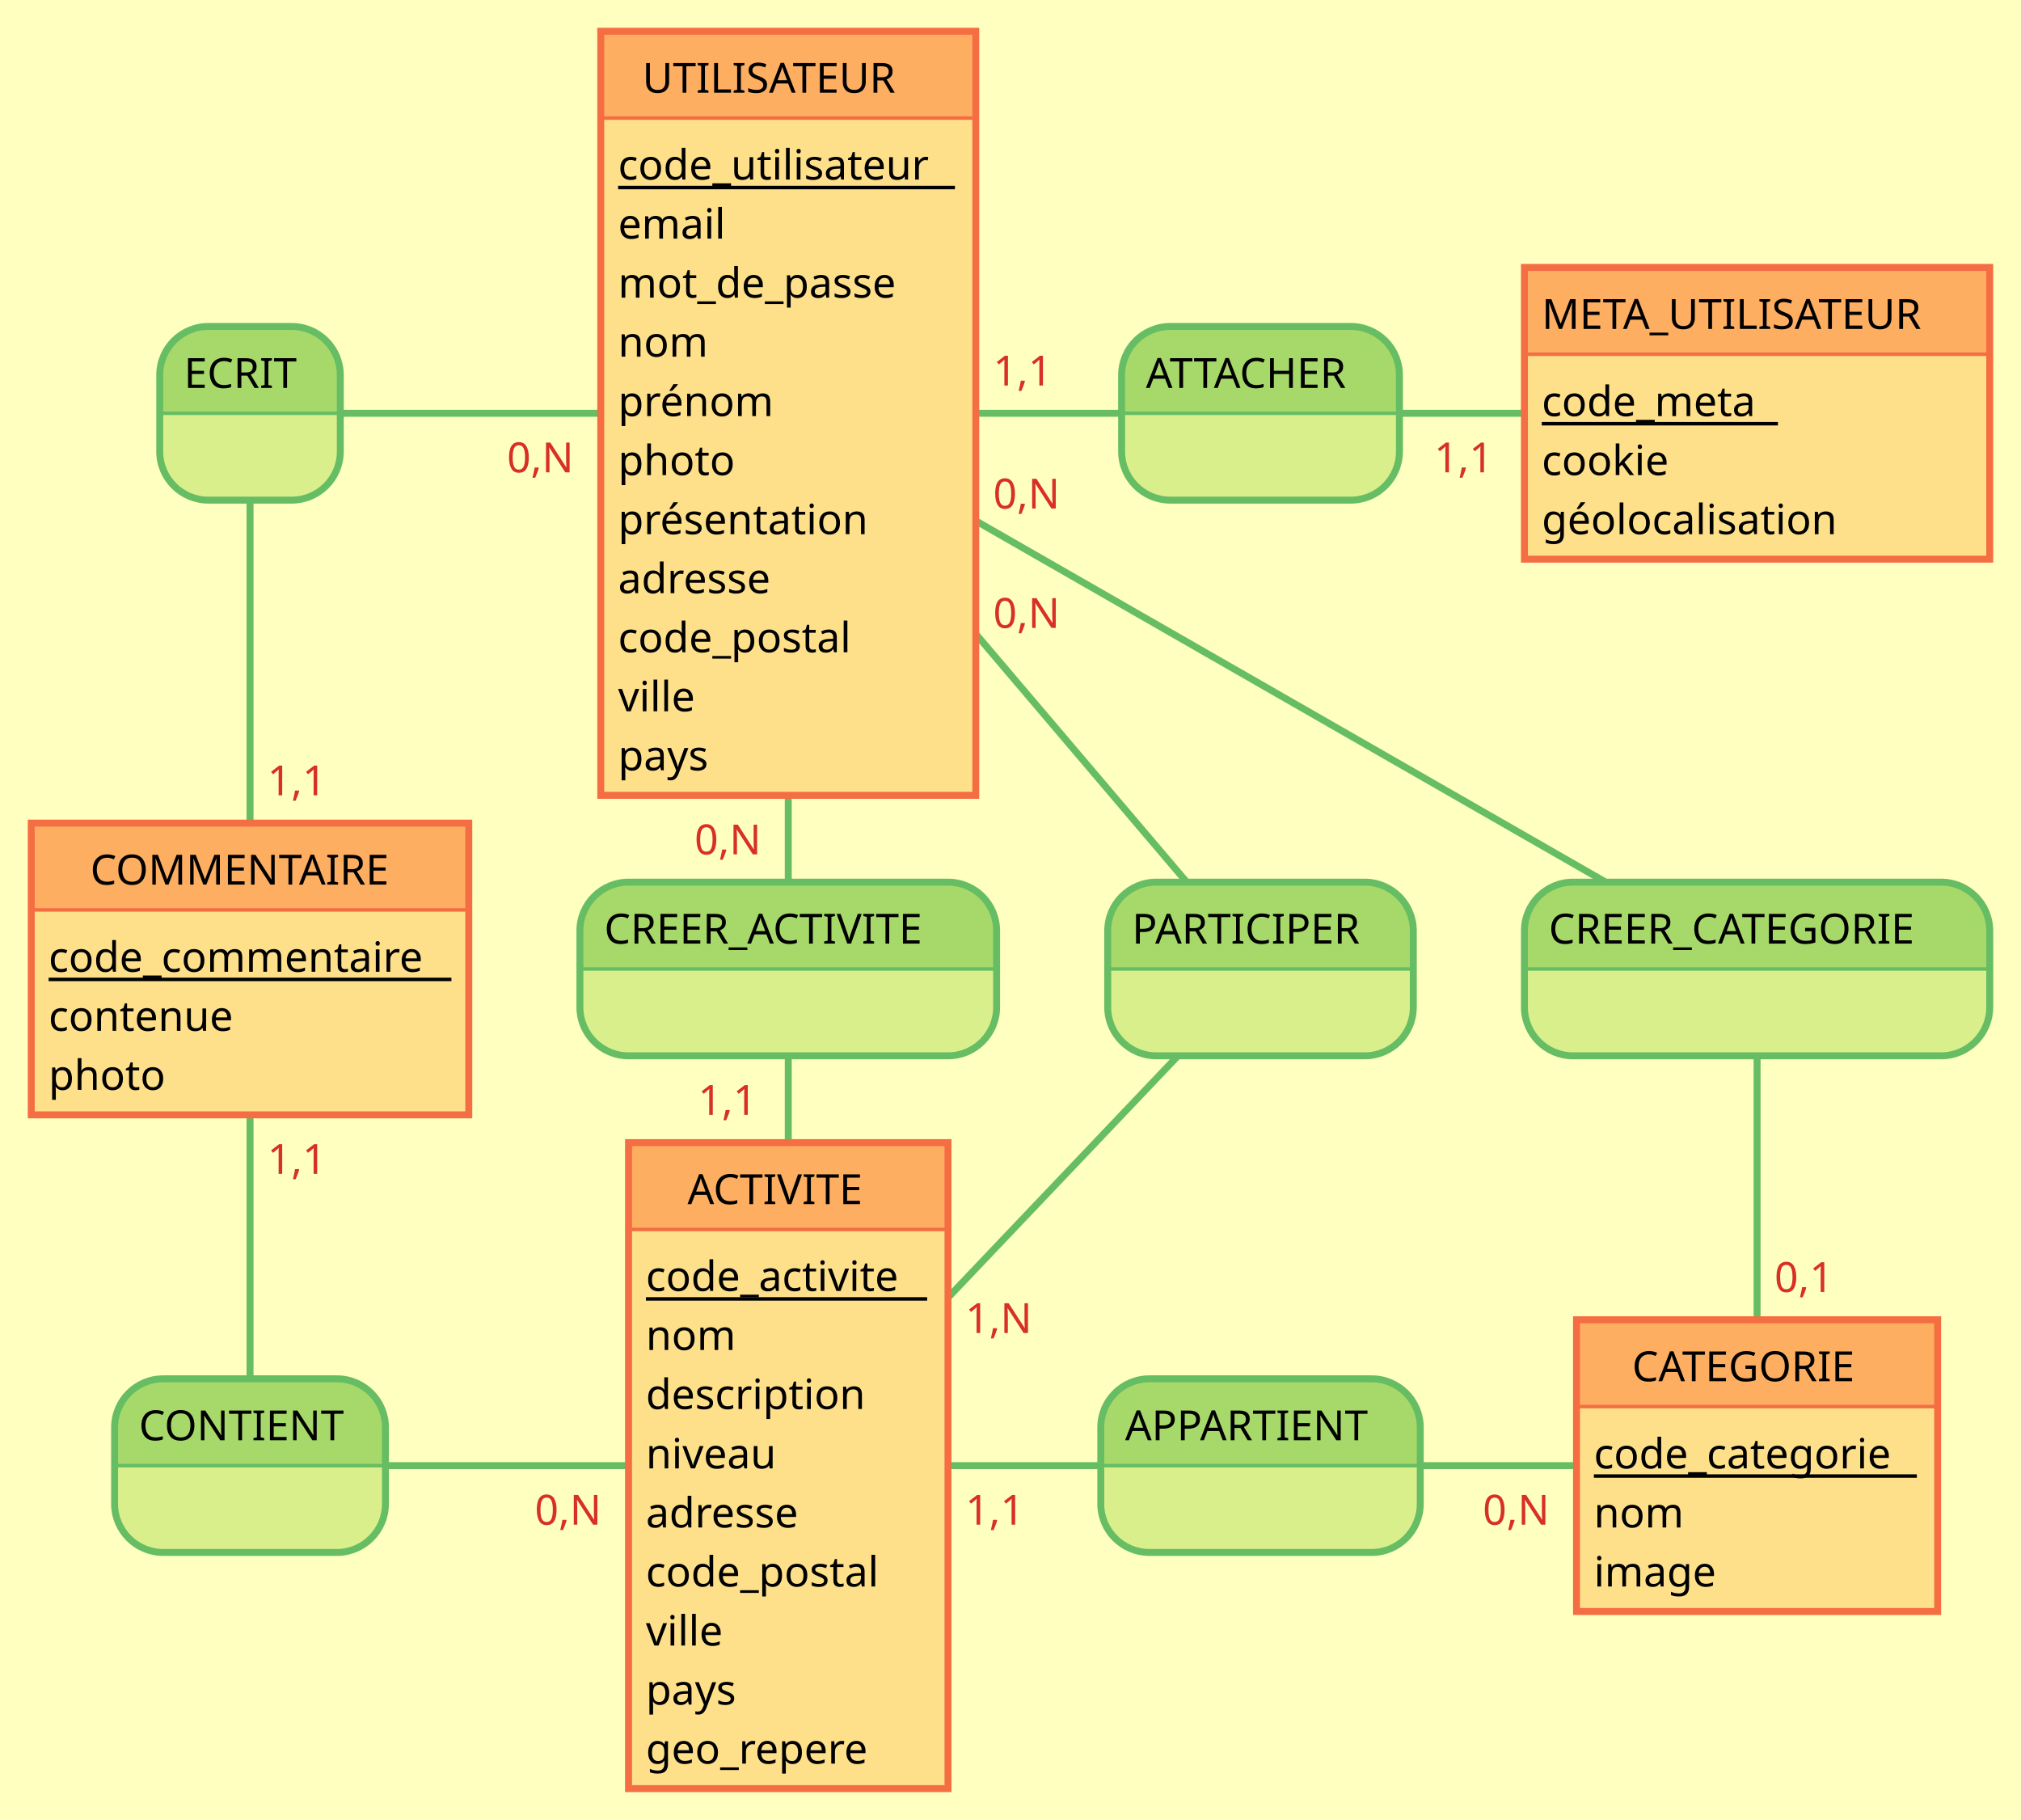
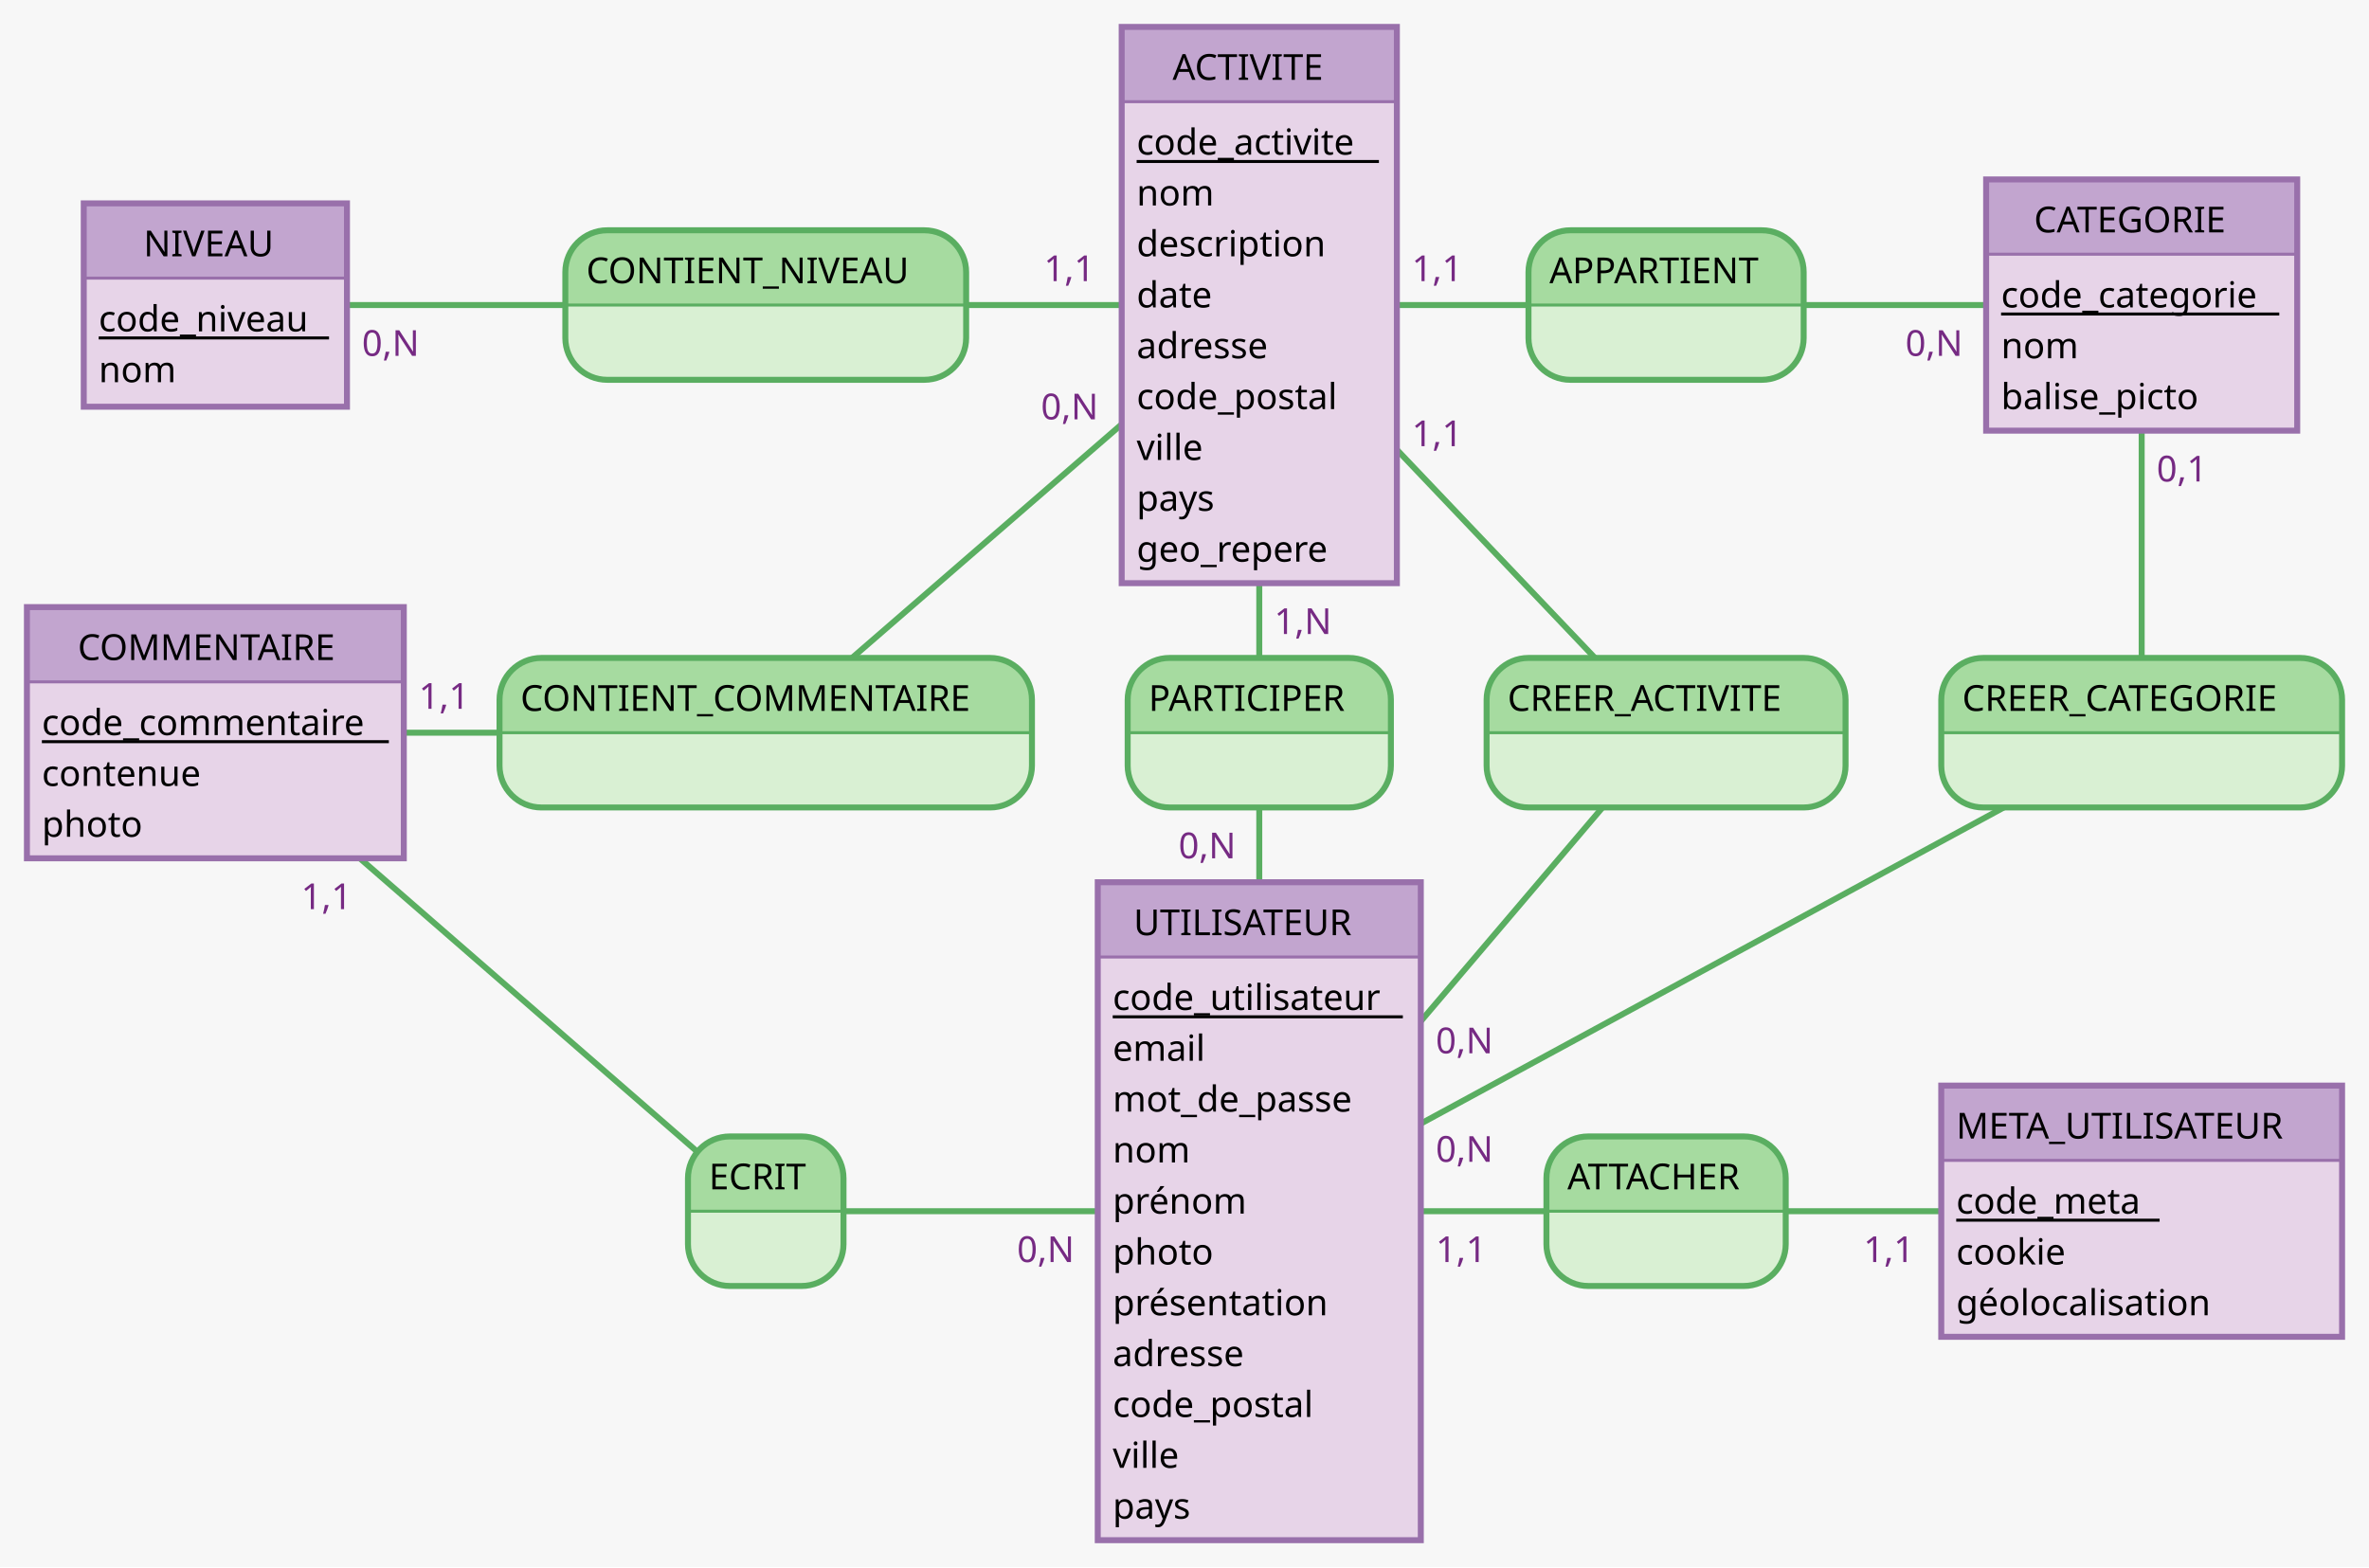
- <svg xmlns="http://www.w3.org/2000/svg" width="582" height="524" view_box="0 0 582 524">\n\n<rect id="frame" x="0" y="0" width="582" height="524" fill="#ffffbf" stroke="none" stroke-width="0" />
-   <line x1="72" y1="279" x2="72" y2="422" stroke="#66bd63" stroke-width="2" />
-   <text x="77.0" y="338" fill="#d73027" font-family="Verdana" font-size="12">1,1</text>
-   <line x1="227" y1="422" x2="72" y2="422" stroke="#66bd63" stroke-width="2" />
-   <text x="154" y="439.0" fill="#d73027" font-family="Verdana" font-size="12">0,N</text>
-   <g id="association-CONTIENT">
-     <path d="M 97 397 a 14 14 90 0 1 14 14 V 422 h -78 V 411 a 14 14 90 0 1 14 -14" fill="#a6d96a" stroke="#a6d96a" stroke-width="0" />
-     <path d="M 111 422.0 v 11 a 14 14 90 0 1 -14 14 H 47 a 14 14 90 0 1 -14 -14 V 422.0 H 78" fill="#d9ef8b" stroke="#d9ef8b" stroke-width="0" />
-     <rect x="33" y="397" width="78" height="50" fill="none" rx="14" stroke="#66bd63" stroke-width="2" />
-     <line x1="33" y1="422" x2="111" y2="422" stroke="#66bd63" stroke-width="1" />
-     <text x="40" y="414.7" fill="#000000" font-family="Verdana" font-size="12">CONTIENT</text>
+ <svg xmlns="http://www.w3.org/2000/svg" width="792" height="524" view_box="0 0 792 524">\n\n<rect id="frame" x="0" y="0" width="792" height="524" fill="#f7f7f7" stroke="none" stroke-width="0" />
+   <line x1="421" y1="102" x2="557" y2="102" stroke="#5aae61" stroke-width="2" />
+   <text x="472" y="94.0" fill="#762a83" font-family="Verdana" font-size="12">1,1</text>
+   <line x1="716" y1="102" x2="557" y2="102" stroke="#5aae61" stroke-width="2" />
+   <text x="637" y="119.0" fill="#762a83" font-family="Verdana" font-size="12">0,N</text>
+   <g id="association-APPARTIENT">
+     <path d="M 589 77 a 14 14 90 0 1 14 14 V 102 h -92 V 91 a 14 14 90 0 1 14 -14" fill="#a6dba0" stroke="#a6dba0" stroke-width="0" />
+     <path d="M 603 102.0 v 11 a 14 14 90 0 1 -14 14 H 525 a 14 14 90 0 1 -14 -14 V 102.0 H 92" fill="#d9f0d3" stroke="#d9f0d3" stroke-width="0" />
+     <rect x="511" y="77" width="92" height="50" fill="none" rx="14" stroke="#5aae61" stroke-width="2" />
+     <line x1="511" y1="102" x2="603" y2="102" stroke="#5aae61" stroke-width="1" />
+     <text x="518" y="94.7" fill="#000000" font-family="Verdana" font-size="12">APPARTIENT</text>
  </g>
-   <line x1="227" y1="422" x2="363" y2="422" stroke="#66bd63" stroke-width="2" />
-   <text x="278" y="439.0" fill="#d73027" font-family="Verdana" font-size="12">1,1</text>
-   <line x1="506" y1="422" x2="363" y2="422" stroke="#66bd63" stroke-width="2" />
-   <text x="427" y="439.0" fill="#d73027" font-family="Verdana" font-size="12">0,N</text>
-   <g id="association-APPARTIENT">
-     <path d="M 395 397 a 14 14 90 0 1 14 14 V 422 h -92 V 411 a 14 14 90 0 1 14 -14" fill="#a6d96a" stroke="#a6d96a" stroke-width="0" />
-     <path d="M 409 422.0 v 11 a 14 14 90 0 1 -14 14 H 331 a 14 14 90 0 1 -14 -14 V 422.0 H 92" fill="#d9ef8b" stroke="#d9ef8b" stroke-width="0" />
-     <rect x="317" y="397" width="92" height="50" fill="none" rx="14" stroke="#66bd63" stroke-width="2" />
-     <line x1="317" y1="422" x2="409" y2="422" stroke="#66bd63" stroke-width="1" />
-     <text x="324" y="414.7" fill="#000000" font-family="Verdana" font-size="12">APPARTIENT</text>
+   <line x1="421" y1="405" x2="421" y2="245" stroke="#5aae61" stroke-width="2" />
+   <text x="394.0" y="287" fill="#762a83" font-family="Verdana" font-size="12">0,N</text>
+   <line x1="421" y1="102" x2="421" y2="245" stroke="#5aae61" stroke-width="2" />
+   <text x="426.0" y="212" fill="#762a83" font-family="Verdana" font-size="12">1,N</text>
+   <g id="association-PARTICIPER">
+     <path d="M 451 220 a 14 14 90 0 1 14 14 V 245 h -88 V 234 a 14 14 90 0 1 14 -14" fill="#a6dba0" stroke="#a6dba0" stroke-width="0" />
+     <path d="M 465 245.0 v 11 a 14 14 90 0 1 -14 14 H 391 a 14 14 90 0 1 -14 -14 V 245.0 H 88" fill="#d9f0d3" stroke="#d9f0d3" stroke-width="0" />
+     <rect x="377" y="220" width="88" height="50" fill="none" rx="14" stroke="#5aae61" stroke-width="2" />
+     <line x1="377" y1="245" x2="465" y2="245" stroke="#5aae61" stroke-width="1" />
+     <text x="384" y="237.7" fill="#000000" font-family="Verdana" font-size="12">PARTICIPER</text>
  </g>
-   <line x1="227" y1="119" x2="363" y2="279" stroke="#66bd63" stroke-width="2" />
-   <text x="286" y="180.792" fill="#d73027" font-family="Verdana" font-size="12">0,N</text>
-   <line x1="227" y1="422" x2="363" y2="279" stroke="#66bd63" stroke-width="2" />
-   <text x="278" y="383.812" fill="#d73027" font-family="Verdana" font-size="12">1,N</text>
-   <g id="association-PARTICIPER">
-     <path d="M 393 254 a 14 14 90 0 1 14 14 V 279 h -88 V 268 a 14 14 90 0 1 14 -14" fill="#a6d96a" stroke="#a6d96a" stroke-width="0" />
-     <path d="M 407 279.0 v 11 a 14 14 90 0 1 -14 14 H 333 a 14 14 90 0 1 -14 -14 V 279.0 H 88" fill="#d9ef8b" stroke="#d9ef8b" stroke-width="0" />
-     <rect x="319" y="254" width="88" height="50" fill="none" rx="14" stroke="#66bd63" stroke-width="2" />
-     <line x1="319" y1="279" x2="407" y2="279" stroke="#66bd63" stroke-width="1" />
-     <text x="326" y="271.7" fill="#000000" font-family="Verdana" font-size="12">PARTICIPER</text>
+   <line x1="72" y1="245" x2="256" y2="245" stroke="#5aae61" stroke-width="2" />
+   <text x="140" y="237.0" fill="#762a83" font-family="Verdana" font-size="12">1,1</text>
+   <line x1="421" y1="102" x2="256" y2="245" stroke="#5aae61" stroke-width="2" />
+   <text x="348" y="140.225" fill="#762a83" font-family="Verdana" font-size="12">0,N</text>
+   <g id="association-CONTIENT_COMMENTAIRE">
+     <path d="M 331 220 a 14 14 90 0 1 14 14 V 245 h -178 V 234 a 14 14 90 0 1 14 -14" fill="#a6dba0" stroke="#a6dba0" stroke-width="0" />
+     <path d="M 345 245.0 v 11 a 14 14 90 0 1 -14 14 H 181 a 14 14 90 0 1 -14 -14 V 245.0 H 178" fill="#d9f0d3" stroke="#d9f0d3" stroke-width="0" />
+     <rect x="167" y="220" width="178" height="50" fill="none" rx="14" stroke="#5aae61" stroke-width="2" />
+     <line x1="167" y1="245" x2="345" y2="245" stroke="#5aae61" stroke-width="1" />
+     <text x="174" y="237.7" fill="#000000" font-family="Verdana" font-size="12">CONTIENT_COMMENTAIRE</text>
  </g>
-   <line x1="227" y1="119" x2="506" y2="279" stroke="#66bd63" stroke-width="2" />
-   <text x="286" y="146.422" fill="#d73027" font-family="Verdana" font-size="12">0,N</text>
-   <line x1="506" y1="422" x2="506" y2="279" stroke="#66bd63" stroke-width="2" />
-   <text x="511.0" y="372" fill="#d73027" font-family="Verdana" font-size="12">0,1</text>
+   <line x1="421" y1="405" x2="716" y2="245" stroke="#5aae61" stroke-width="2" />
+   <text x="480" y="388.485" fill="#762a83" font-family="Verdana" font-size="12">0,N</text>
+   <line x1="716" y1="102" x2="716" y2="245" stroke="#5aae61" stroke-width="2" />
+   <text x="721.0" y="161" fill="#762a83" font-family="Verdana" font-size="12">0,1</text>
  <g id="association-CREER_CATEGORIE">
-     <path d="M 559 254 a 14 14 90 0 1 14 14 V 279 h -134 V 268 a 14 14 90 0 1 14 -14" fill="#a6d96a" stroke="#a6d96a" stroke-width="0" />
-     <path d="M 573 279.0 v 11 a 14 14 90 0 1 -14 14 H 453 a 14 14 90 0 1 -14 -14 V 279.0 H 134" fill="#d9ef8b" stroke="#d9ef8b" stroke-width="0" />
-     <rect x="439" y="254" width="134" height="50" fill="none" rx="14" stroke="#66bd63" stroke-width="2" />
-     <line x1="439" y1="279" x2="573" y2="279" stroke="#66bd63" stroke-width="1" />
-     <text x="446" y="271.7" fill="#000000" font-family="Verdana" font-size="12">CREER_CATEGORIE</text>
+     <path d="M 769 220 a 14 14 90 0 1 14 14 V 245 h -134 V 234 a 14 14 90 0 1 14 -14" fill="#a6dba0" stroke="#a6dba0" stroke-width="0" />
+     <path d="M 783 245.0 v 11 a 14 14 90 0 1 -14 14 H 663 a 14 14 90 0 1 -14 -14 V 245.0 H 134" fill="#d9f0d3" stroke="#d9f0d3" stroke-width="0" />
+     <rect x="649" y="220" width="134" height="50" fill="none" rx="14" stroke="#5aae61" stroke-width="2" />
+     <line x1="649" y1="245" x2="783" y2="245" stroke="#5aae61" stroke-width="1" />
+     <text x="656" y="237.7" fill="#000000" font-family="Verdana" font-size="12">CREER_CATEGORIE</text>
  </g>
-   <line x1="72" y1="279" x2="72" y2="119" stroke="#66bd63" stroke-width="2" />
-   <text x="77.0" y="229" fill="#d73027" font-family="Verdana" font-size="12">1,1</text>
-   <line x1="227" y1="119" x2="72" y2="119" stroke="#66bd63" stroke-width="2" />
-   <text x="146" y="136.0" fill="#d73027" font-family="Verdana" font-size="12">0,N</text>
+   <line x1="72" y1="245" x2="256" y2="405" stroke="#5aae61" stroke-width="2" />
+   <text x="100.675" y="304" fill="#762a83" font-family="Verdana" font-size="12">1,1</text>
+   <line x1="421" y1="405" x2="256" y2="405" stroke="#5aae61" stroke-width="2" />
+   <text x="340" y="422.0" fill="#762a83" font-family="Verdana" font-size="12">0,N</text>
  <g id="association-ECRIT">
-     <path d="M 84 94 a 14 14 90 0 1 14 14 V 119 h -52 V 108 a 14 14 90 0 1 14 -14" fill="#a6d96a" stroke="#a6d96a" stroke-width="0" />
-     <path d="M 98 119.0 v 11 a 14 14 90 0 1 -14 14 H 60 a 14 14 90 0 1 -14 -14 V 119.0 H 52" fill="#d9ef8b" stroke="#d9ef8b" stroke-width="0" />
-     <rect x="46" y="94" width="52" height="50" fill="none" rx="14" stroke="#66bd63" stroke-width="2" />
-     <line x1="46" y1="119" x2="98" y2="119" stroke="#66bd63" stroke-width="1" />
-     <text x="53" y="111.7" fill="#000000" font-family="Verdana" font-size="12">ECRIT</text>
+     <path d="M 268 380 a 14 14 90 0 1 14 14 V 405 h -52 V 394 a 14 14 90 0 1 14 -14" fill="#a6dba0" stroke="#a6dba0" stroke-width="0" />
+     <path d="M 282 405.0 v 11 a 14 14 90 0 1 -14 14 H 244 a 14 14 90 0 1 -14 -14 V 405.0 H 52" fill="#d9f0d3" stroke="#d9f0d3" stroke-width="0" />
+     <rect x="230" y="380" width="52" height="50" fill="none" rx="14" stroke="#5aae61" stroke-width="2" />
+     <line x1="230" y1="405" x2="282" y2="405" stroke="#5aae61" stroke-width="1" />
+     <text x="237" y="397.7" fill="#000000" font-family="Verdana" font-size="12">ECRIT</text>
  </g>
-   <line x1="227" y1="119" x2="227" y2="279" stroke="#66bd63" stroke-width="2" />
-   <text x="200.0" y="246" fill="#d73027" font-family="Verdana" font-size="12">0,N</text>
-   <line x1="227" y1="422" x2="227" y2="279" stroke="#66bd63" stroke-width="2" />
-   <text x="201.0" y="321" fill="#d73027" font-family="Verdana" font-size="12">1,1</text>
+   <line x1="421" y1="102" x2="256" y2="102" stroke="#5aae61" stroke-width="2" />
+   <text x="349" y="94.0" fill="#762a83" font-family="Verdana" font-size="12">1,1</text>
+   <line x1="72" y1="102" x2="256" y2="102" stroke="#5aae61" stroke-width="2" />
+   <text x="121" y="119.0" fill="#762a83" font-family="Verdana" font-size="12">0,N</text>
+   <g id="association-CONTIENT_NIVEAU">
+     <path d="M 309 77 a 14 14 90 0 1 14 14 V 102 h -134 V 91 a 14 14 90 0 1 14 -14" fill="#a6dba0" stroke="#a6dba0" stroke-width="0" />
+     <path d="M 323 102.0 v 11 a 14 14 90 0 1 -14 14 H 203 a 14 14 90 0 1 -14 -14 V 102.0 H 134" fill="#d9f0d3" stroke="#d9f0d3" stroke-width="0" />
+     <rect x="189" y="77" width="134" height="50" fill="none" rx="14" stroke="#5aae61" stroke-width="2" />
+     <line x1="189" y1="102" x2="323" y2="102" stroke="#5aae61" stroke-width="1" />
+     <text x="196" y="94.7" fill="#000000" font-family="Verdana" font-size="12">CONTIENT_NIVEAU</text>
+   </g>
+   <line x1="421" y1="405" x2="557" y2="245" stroke="#5aae61" stroke-width="2" />
+   <text x="480" y="352.208" fill="#762a83" font-family="Verdana" font-size="12">0,N</text>
+   <line x1="421" y1="102" x2="557" y2="245" stroke="#5aae61" stroke-width="2" />
+   <text x="472" y="149.188" fill="#762a83" font-family="Verdana" font-size="12">1,1</text>
  <g id="association-CREER_ACTIVITE">
-     <path d="M 273 254 a 14 14 90 0 1 14 14 V 279 h -120 V 268 a 14 14 90 0 1 14 -14" fill="#a6d96a" stroke="#a6d96a" stroke-width="0" />
-     <path d="M 287 279.0 v 11 a 14 14 90 0 1 -14 14 H 181 a 14 14 90 0 1 -14 -14 V 279.0 H 120" fill="#d9ef8b" stroke="#d9ef8b" stroke-width="0" />
-     <rect x="167" y="254" width="120" height="50" fill="none" rx="14" stroke="#66bd63" stroke-width="2" />
-     <line x1="167" y1="279" x2="287" y2="279" stroke="#66bd63" stroke-width="1" />
-     <text x="174" y="271.7" fill="#000000" font-family="Verdana" font-size="12">CREER_ACTIVITE</text>
+     <path d="M 603 220 a 14 14 90 0 1 14 14 V 245 h -120 V 234 a 14 14 90 0 1 14 -14" fill="#a6dba0" stroke="#a6dba0" stroke-width="0" />
+     <path d="M 617 245.0 v 11 a 14 14 90 0 1 -14 14 H 511 a 14 14 90 0 1 -14 -14 V 245.0 H 120" fill="#d9f0d3" stroke="#d9f0d3" stroke-width="0" />
+     <rect x="497" y="220" width="120" height="50" fill="none" rx="14" stroke="#5aae61" stroke-width="2" />
+     <line x1="497" y1="245" x2="617" y2="245" stroke="#5aae61" stroke-width="1" />
+     <text x="504" y="237.7" fill="#000000" font-family="Verdana" font-size="12">CREER_ACTIVITE</text>
  </g>
-   <line x1="227" y1="119" x2="363" y2="119" stroke="#66bd63" stroke-width="2" />
-   <text x="286" y="111.0" fill="#d73027" font-family="Verdana" font-size="12">1,1</text>
-   <line x1="506" y1="119" x2="363" y2="119" stroke="#66bd63" stroke-width="2" />
-   <text x="413" y="136.0" fill="#d73027" font-family="Verdana" font-size="12">1,1</text>
+   <line x1="421" y1="405" x2="557" y2="405" stroke="#5aae61" stroke-width="2" />
+   <text x="480" y="422.0" fill="#762a83" font-family="Verdana" font-size="12">1,1</text>
+   <line x1="716" y1="405" x2="557" y2="405" stroke="#5aae61" stroke-width="2" />
+   <text x="623" y="422.0" fill="#762a83" font-family="Verdana" font-size="12">1,1</text>
  <g id="association-ATTACHER">
-     <path d="M 389 94 a 14 14 90 0 1 14 14 V 119 h -80 V 108 a 14 14 90 0 1 14 -14" fill="#a6d96a" stroke="#a6d96a" stroke-width="0" />
-     <path d="M 403 119.0 v 11 a 14 14 90 0 1 -14 14 H 337 a 14 14 90 0 1 -14 -14 V 119.0 H 80" fill="#d9ef8b" stroke="#d9ef8b" stroke-width="0" />
-     <rect x="323" y="94" width="80" height="50" fill="none" rx="14" stroke="#66bd63" stroke-width="2" />
-     <line x1="323" y1="119" x2="403" y2="119" stroke="#66bd63" stroke-width="1" />
-     <text x="330" y="111.7" fill="#000000" font-family="Verdana" font-size="12">ATTACHER</text>
+     <path d="M 583 380 a 14 14 90 0 1 14 14 V 405 h -80 V 394 a 14 14 90 0 1 14 -14" fill="#a6dba0" stroke="#a6dba0" stroke-width="0" />
+     <path d="M 597 405.0 v 11 a 14 14 90 0 1 -14 14 H 531 a 14 14 90 0 1 -14 -14 V 405.0 H 80" fill="#d9f0d3" stroke="#d9f0d3" stroke-width="0" />
+     <rect x="517" y="380" width="80" height="50" fill="none" rx="14" stroke="#5aae61" stroke-width="2" />
+     <line x1="517" y1="405" x2="597" y2="405" stroke="#5aae61" stroke-width="1" />
+     <text x="524" y="397.7" fill="#000000" font-family="Verdana" font-size="12">ATTACHER</text>
+   </g>
+   <g id="entity-UTILISATEUR">
+     <g id="frame-UTILISATEUR">
+       <rect x="367" y="295" width="108" height="25" fill="#c2a5cf" stroke="#c2a5cf" stroke-width="0" />
+       <rect x="367" y="320.0" width="108" height="195" fill="#e7d4e8" stroke="#e7d4e8" stroke-width="0" />
+       <rect x="367" y="295" width="108" height="220" fill="none" stroke="#9970ab" stroke-width="2" />
+       <line x1="367" y1="320" x2="475" y2="320" stroke="#9970ab" stroke-width="1" />
+     </g>
+     <text x="379" y="312.7" fill="#000000" font-family="Verdana" font-size="12">UTILISATEUR</text>
+     <text x="372" y="337.7" fill="#000000" font-family="Verdana" font-size="12">code_utilisateur</text>
+     <line x1="372" y1="340" x2="469" y2="340" stroke="#000000" stroke-width="1" />
+     <text x="372" y="354.7" fill="#000000" font-family="Verdana" font-size="12">email</text>
+     <text x="372" y="371.7" fill="#000000" font-family="Verdana" font-size="12">mot_de_passe</text>
+     <text x="372" y="388.7" fill="#000000" font-family="Verdana" font-size="12">nom</text>
+     <text x="372" y="405.8" fill="#000000" font-family="Verdana" font-size="12">prénom</text>
+     <text x="372" y="422.8" fill="#000000" font-family="Verdana" font-size="12">photo</text>
+     <text x="372" y="439.8" fill="#000000" font-family="Verdana" font-size="12">présentation</text>
+     <text x="372" y="456.8" fill="#000000" font-family="Verdana" font-size="12">adresse</text>
+     <text x="372" y="473.8" fill="#000000" font-family="Verdana" font-size="12">code_postal</text>
+     <text x="372" y="490.8" fill="#000000" font-family="Verdana" font-size="12">ville</text>
+     <text x="372" y="507.8" fill="#000000" font-family="Verdana" font-size="12">pays</text>
+   </g>
+   <g id="entity-CATEGORIE">
+     <g id="frame-CATEGORIE">
+       <rect x="664" y="60" width="104" height="25" fill="#c2a5cf" stroke="#c2a5cf" stroke-width="0" />
+       <rect x="664" y="85.0" width="104" height="59" fill="#e7d4e8" stroke="#e7d4e8" stroke-width="0" />
+       <rect x="664" y="60" width="104" height="84" fill="none" stroke="#9970ab" stroke-width="2" />
+       <line x1="664" y1="85" x2="768" y2="85" stroke="#9970ab" stroke-width="1" />
+     </g>
+     <text x="680" y="77.7" fill="#000000" font-family="Verdana" font-size="12">CATEGORIE</text>
+     <text x="669" y="102.8" fill="#000000" font-family="Verdana" font-size="12">code_categorie</text>
+     <line x1="669" y1="105" x2="762" y2="105" stroke="#000000" stroke-width="1" />
+     <text x="669" y="119.8" fill="#000000" font-family="Verdana" font-size="12">nom</text>
+     <text x="669" y="136.8" fill="#000000" font-family="Verdana" font-size="12">balise_picto</text>
+   </g>
+   <g id="entity-NIVEAU">
+     <g id="frame-NIVEAU">
+       <rect x="28" y="68" width="88" height="25" fill="#c2a5cf" stroke="#c2a5cf" stroke-width="0" />
+       <rect x="28" y="93.0" width="88" height="43" fill="#e7d4e8" stroke="#e7d4e8" stroke-width="0" />
+       <rect x="28" y="68" width="88" height="68" fill="none" stroke="#9970ab" stroke-width="2" />
+       <line x1="28" y1="93" x2="116" y2="93" stroke="#9970ab" stroke-width="1" />
+     </g>
+     <text x="48" y="85.7" fill="#000000" font-family="Verdana" font-size="12">NIVEAU</text>
+     <text x="33" y="110.8" fill="#000000" font-family="Verdana" font-size="12">code_niveau</text>
+     <line x1="33" y1="113" x2="110" y2="113" stroke="#000000" stroke-width="1" />
+     <text x="33" y="127.8" fill="#000000" font-family="Verdana" font-size="12">nom</text>
  </g>
  <g id="entity-COMMENTAIRE">
    <g id="frame-COMMENTAIRE">
-       <rect x="9" y="237" width="126" height="25" fill="#fdae61" stroke="#fdae61" stroke-width="0" />
-       <rect x="9" y="262.0" width="126" height="59" fill="#fee08b" stroke="#fee08b" stroke-width="0" />
-       <rect x="9" y="237" width="126" height="84" fill="none" stroke="#f46d43" stroke-width="2" />
-       <line x1="9" y1="262" x2="135" y2="262" stroke="#f46d43" stroke-width="1" />
+       <rect x="9" y="203" width="126" height="25" fill="#c2a5cf" stroke="#c2a5cf" stroke-width="0" />
+       <rect x="9" y="228.0" width="126" height="59" fill="#e7d4e8" stroke="#e7d4e8" stroke-width="0" />
+       <rect x="9" y="203" width="126" height="84" fill="none" stroke="#9970ab" stroke-width="2" />
+       <line x1="9" y1="228" x2="135" y2="228" stroke="#9970ab" stroke-width="1" />
    </g>
-     <text x="26" y="254.7" fill="#000000" font-family="Verdana" font-size="12">COMMENTAIRE</text>
-     <text x="14" y="279.8" fill="#000000" font-family="Verdana" font-size="12">code_commentaire</text>
-     <line x1="14" y1="282" x2="130" y2="282" stroke="#000000" stroke-width="1" />
-     <text x="14" y="296.8" fill="#000000" font-family="Verdana" font-size="12">contenue</text>
-     <text x="14" y="313.8" fill="#000000" font-family="Verdana" font-size="12">photo</text>
-   </g>
-   <g id="entity-UTILISATEUR">
-     <g id="frame-UTILISATEUR">
-       <rect x="173" y="9" width="108" height="25" fill="#fdae61" stroke="#fdae61" stroke-width="0" />
-       <rect x="173" y="34.0" width="108" height="195" fill="#fee08b" stroke="#fee08b" stroke-width="0" />
-       <rect x="173" y="9" width="108" height="220" fill="none" stroke="#f46d43" stroke-width="2" />
-       <line x1="173" y1="34" x2="281" y2="34" stroke="#f46d43" stroke-width="1" />
-     </g>
-     <text x="185" y="26.7" fill="#000000" font-family="Verdana" font-size="12">UTILISATEUR</text>
-     <text x="178" y="51.7" fill="#000000" font-family="Verdana" font-size="12">code_utilisateur</text>
-     <line x1="178" y1="54" x2="275" y2="54" stroke="#000000" stroke-width="1" />
-     <text x="178" y="68.7" fill="#000000" font-family="Verdana" font-size="12">email</text>
-     <text x="178" y="85.7" fill="#000000" font-family="Verdana" font-size="12">mot_de_passe</text>
-     <text x="178" y="102.7" fill="#000000" font-family="Verdana" font-size="12">nom</text>
-     <text x="178" y="119.8" fill="#000000" font-family="Verdana" font-size="12">prénom</text>
-     <text x="178" y="136.8" fill="#000000" font-family="Verdana" font-size="12">photo</text>
-     <text x="178" y="153.8" fill="#000000" font-family="Verdana" font-size="12">présentation</text>
-     <text x="178" y="170.8" fill="#000000" font-family="Verdana" font-size="12">adresse</text>
-     <text x="178" y="187.8" fill="#000000" font-family="Verdana" font-size="12">code_postal</text>
-     <text x="178" y="204.8" fill="#000000" font-family="Verdana" font-size="12">ville</text>
-     <text x="178" y="221.8" fill="#000000" font-family="Verdana" font-size="12">pays</text>
+     <text x="26" y="220.7" fill="#000000" font-family="Verdana" font-size="12">COMMENTAIRE</text>
+     <text x="14" y="245.8" fill="#000000" font-family="Verdana" font-size="12">code_commentaire</text>
+     <line x1="14" y1="248" x2="130" y2="248" stroke="#000000" stroke-width="1" />
+     <text x="14" y="262.8" fill="#000000" font-family="Verdana" font-size="12">contenue</text>
+     <text x="14" y="279.8" fill="#000000" font-family="Verdana" font-size="12">photo</text>
  </g>
  <g id="entity-ACTIVITE">
    <g id="frame-ACTIVITE">
-       <rect x="181" y="329" width="92" height="25" fill="#fdae61" stroke="#fdae61" stroke-width="0" />
-       <rect x="181" y="354.0" width="92" height="161" fill="#fee08b" stroke="#fee08b" stroke-width="0" />
-       <rect x="181" y="329" width="92" height="186" fill="none" stroke="#f46d43" stroke-width="2" />
-       <line x1="181" y1="354" x2="273" y2="354" stroke="#f46d43" stroke-width="1" />
+       <rect x="375" y="9" width="92" height="25" fill="#c2a5cf" stroke="#c2a5cf" stroke-width="0" />
+       <rect x="375" y="34.0" width="92" height="161" fill="#e7d4e8" stroke="#e7d4e8" stroke-width="0" />
+       <rect x="375" y="9" width="92" height="186" fill="none" stroke="#9970ab" stroke-width="2" />
+       <line x1="375" y1="34" x2="467" y2="34" stroke="#9970ab" stroke-width="1" />
    </g>
-     <text x="198" y="346.7" fill="#000000" font-family="Verdana" font-size="12">ACTIVITE</text>
-     <text x="186" y="371.7" fill="#000000" font-family="Verdana" font-size="12">code_activite</text>
-     <line x1="186" y1="374" x2="267" y2="374" stroke="#000000" stroke-width="1" />
-     <text x="186" y="388.7" fill="#000000" font-family="Verdana" font-size="12">nom</text>
-     <text x="186" y="405.7" fill="#000000" font-family="Verdana" font-size="12">description</text>
-     <text x="186" y="422.8" fill="#000000" font-family="Verdana" font-size="12">niveau</text>
-     <text x="186" y="439.8" fill="#000000" font-family="Verdana" font-size="12">adresse</text>
-     <text x="186" y="456.8" fill="#000000" font-family="Verdana" font-size="12">code_postal</text>
-     <text x="186" y="473.8" fill="#000000" font-family="Verdana" font-size="12">ville</text>
-     <text x="186" y="490.8" fill="#000000" font-family="Verdana" font-size="12">pays</text>
-     <text x="186" y="507.8" fill="#000000" font-family="Verdana" font-size="12">geo_repere</text>
-   </g>
-   <g id="entity-CATEGORIE">
-     <g id="frame-CATEGORIE">
-       <rect x="454" y="380" width="104" height="25" fill="#fdae61" stroke="#fdae61" stroke-width="0" />
-       <rect x="454" y="405.0" width="104" height="59" fill="#fee08b" stroke="#fee08b" stroke-width="0" />
-       <rect x="454" y="380" width="104" height="84" fill="none" stroke="#f46d43" stroke-width="2" />
-       <line x1="454" y1="405" x2="558" y2="405" stroke="#f46d43" stroke-width="1" />
-     </g>
-     <text x="470" y="397.7" fill="#000000" font-family="Verdana" font-size="12">CATEGORIE</text>
-     <text x="459" y="422.8" fill="#000000" font-family="Verdana" font-size="12">code_categorie</text>
-     <line x1="459" y1="425" x2="552" y2="425" stroke="#000000" stroke-width="1" />
-     <text x="459" y="439.8" fill="#000000" font-family="Verdana" font-size="12">nom</text>
-     <text x="459" y="456.8" fill="#000000" font-family="Verdana" font-size="12">image</text>
+     <text x="392" y="26.7" fill="#000000" font-family="Verdana" font-size="12">ACTIVITE</text>
+     <text x="380" y="51.7" fill="#000000" font-family="Verdana" font-size="12">code_activite</text>
+     <line x1="380" y1="54" x2="461" y2="54" stroke="#000000" stroke-width="1" />
+     <text x="380" y="68.7" fill="#000000" font-family="Verdana" font-size="12">nom</text>
+     <text x="380" y="85.7" fill="#000000" font-family="Verdana" font-size="12">description</text>
+     <text x="380" y="102.8" fill="#000000" font-family="Verdana" font-size="12">date</text>
+     <text x="380" y="119.8" fill="#000000" font-family="Verdana" font-size="12">adresse</text>
+     <text x="380" y="136.8" fill="#000000" font-family="Verdana" font-size="12">code_postal</text>
+     <text x="380" y="153.8" fill="#000000" font-family="Verdana" font-size="12">ville</text>
+     <text x="380" y="170.8" fill="#000000" font-family="Verdana" font-size="12">pays</text>
+     <text x="380" y="187.8" fill="#000000" font-family="Verdana" font-size="12">geo_repere</text>
  </g>
  <g id="entity-META_UTILISATEUR">
    <g id="frame-META_UTILISATEUR">
-       <rect x="439" y="77" width="134" height="25" fill="#fdae61" stroke="#fdae61" stroke-width="0" />
-       <rect x="439" y="102.0" width="134" height="59" fill="#fee08b" stroke="#fee08b" stroke-width="0" />
-       <rect x="439" y="77" width="134" height="84" fill="none" stroke="#f46d43" stroke-width="2" />
-       <line x1="439" y1="102" x2="573" y2="102" stroke="#f46d43" stroke-width="1" />
+       <rect x="649" y="363" width="134" height="25" fill="#c2a5cf" stroke="#c2a5cf" stroke-width="0" />
+       <rect x="649" y="388.0" width="134" height="59" fill="#e7d4e8" stroke="#e7d4e8" stroke-width="0" />
+       <rect x="649" y="363" width="134" height="84" fill="none" stroke="#9970ab" stroke-width="2" />
+       <line x1="649" y1="388" x2="783" y2="388" stroke="#9970ab" stroke-width="1" />
    </g>
-     <text x="444" y="94.7" fill="#000000" font-family="Verdana" font-size="12">META_UTILISATEUR</text>
-     <text x="444" y="119.8" fill="#000000" font-family="Verdana" font-size="12">code_meta</text>
-     <line x1="444" y1="122" x2="512" y2="122" stroke="#000000" stroke-width="1" />
-     <text x="444" y="136.8" fill="#000000" font-family="Verdana" font-size="12">cookie</text>
-     <text x="444" y="153.8" fill="#000000" font-family="Verdana" font-size="12">géolocalisation</text>
+     <text x="654" y="380.7" fill="#000000" font-family="Verdana" font-size="12">META_UTILISATEUR</text>
+     <text x="654" y="405.8" fill="#000000" font-family="Verdana" font-size="12">code_meta</text>
+     <line x1="654" y1="408" x2="722" y2="408" stroke="#000000" stroke-width="1" />
+     <text x="654" y="422.8" fill="#000000" font-family="Verdana" font-size="12">cookie</text>
+     <text x="654" y="439.8" fill="#000000" font-family="Verdana" font-size="12">géolocalisation</text>
  </g>
</svg>
